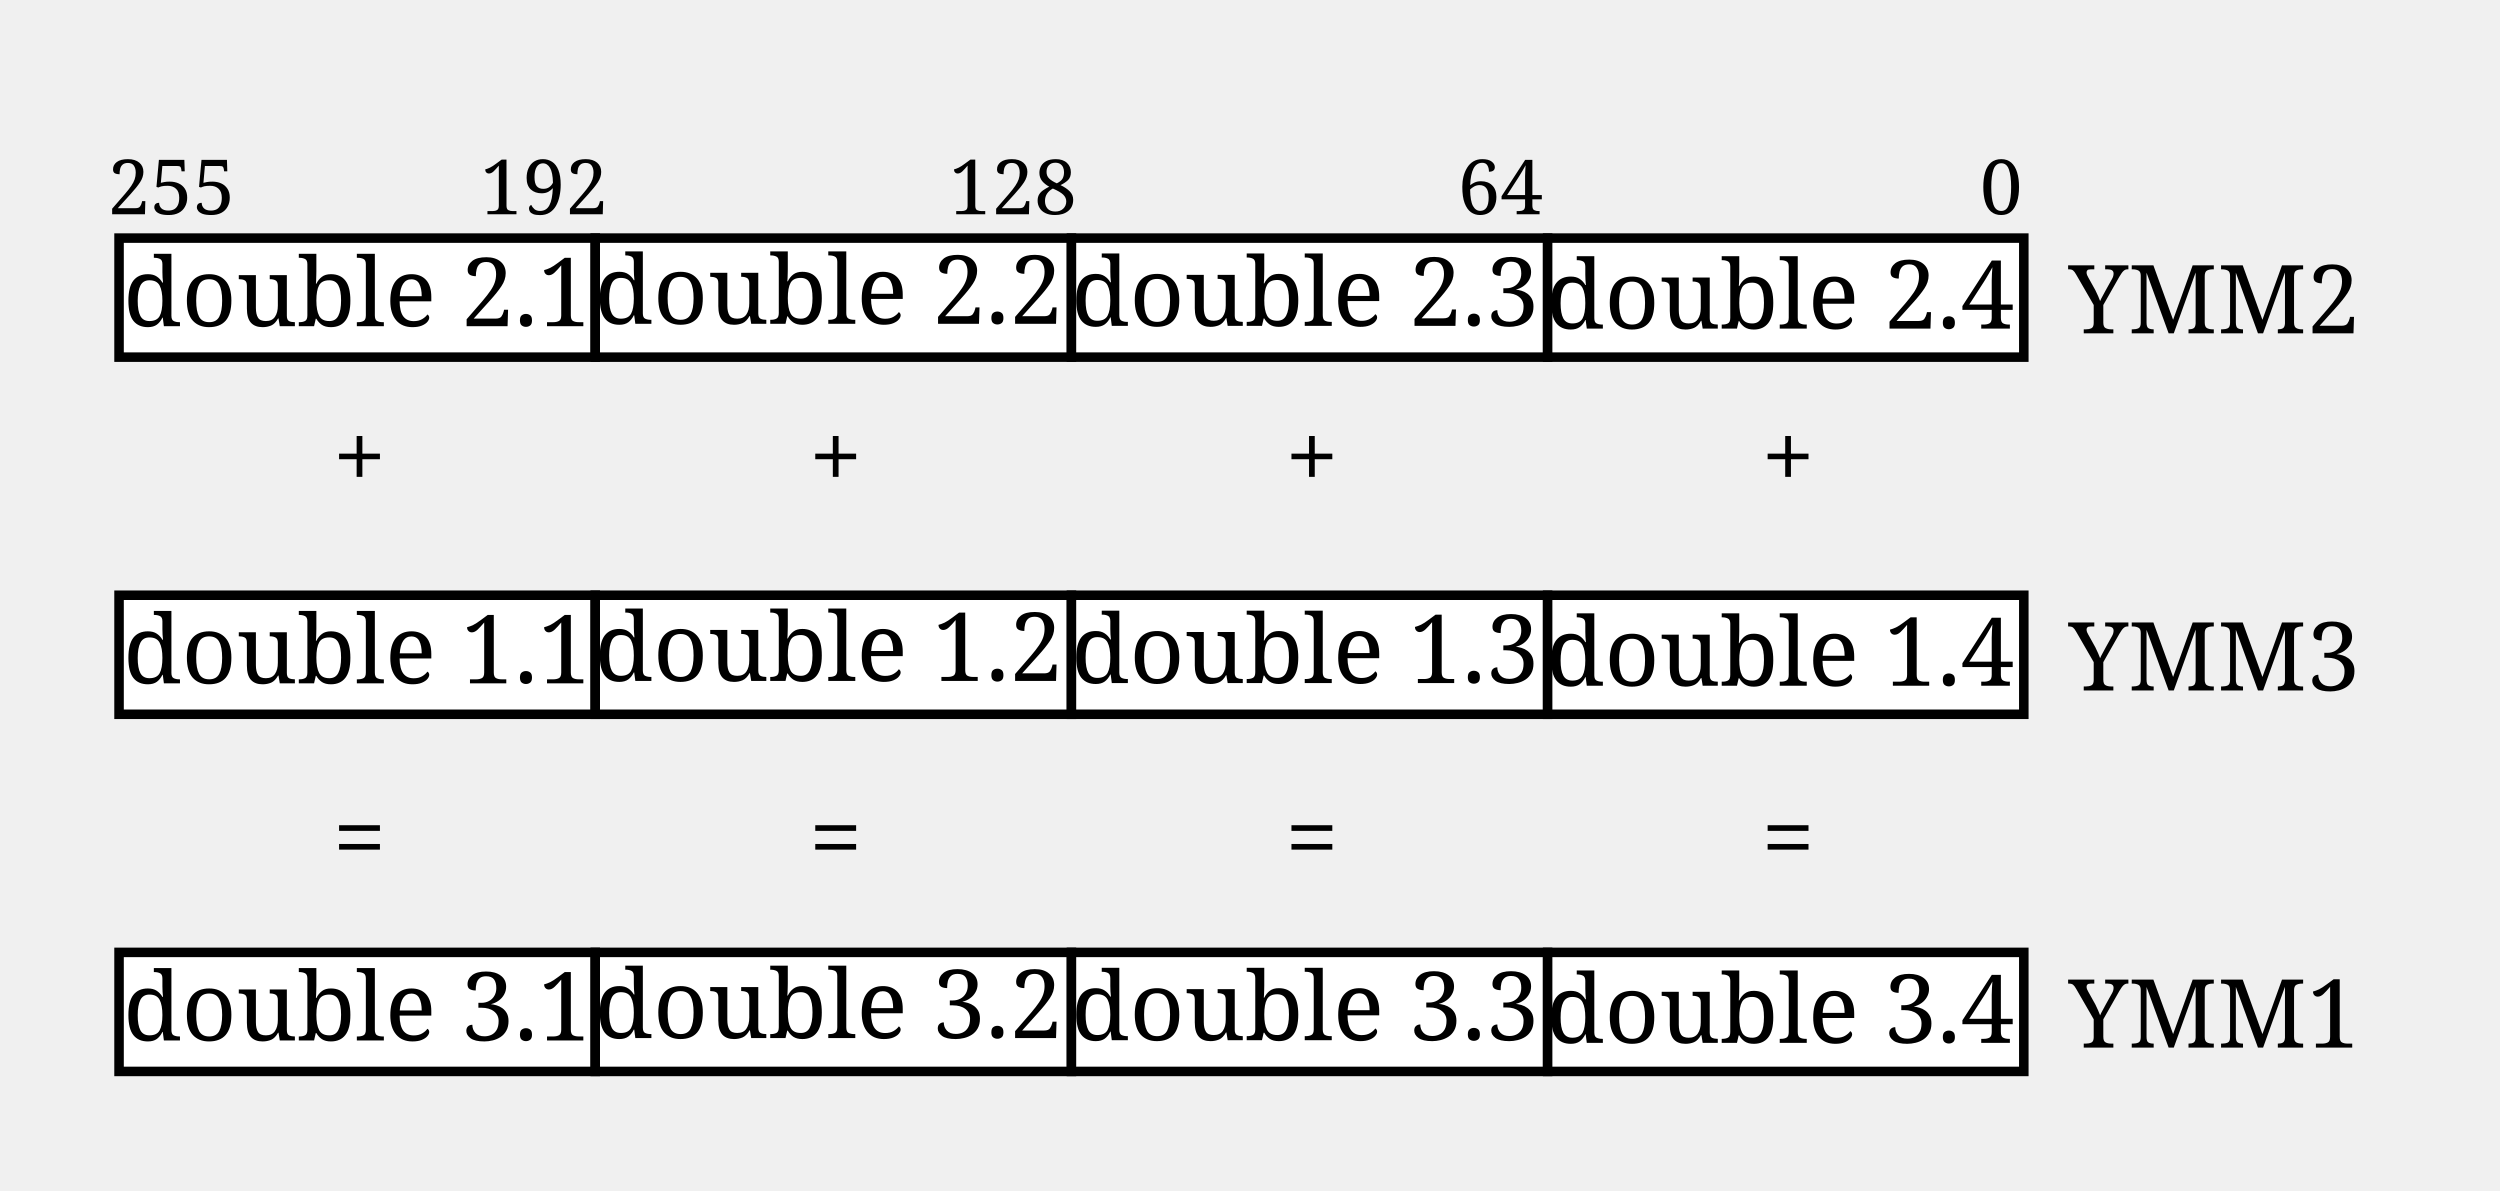
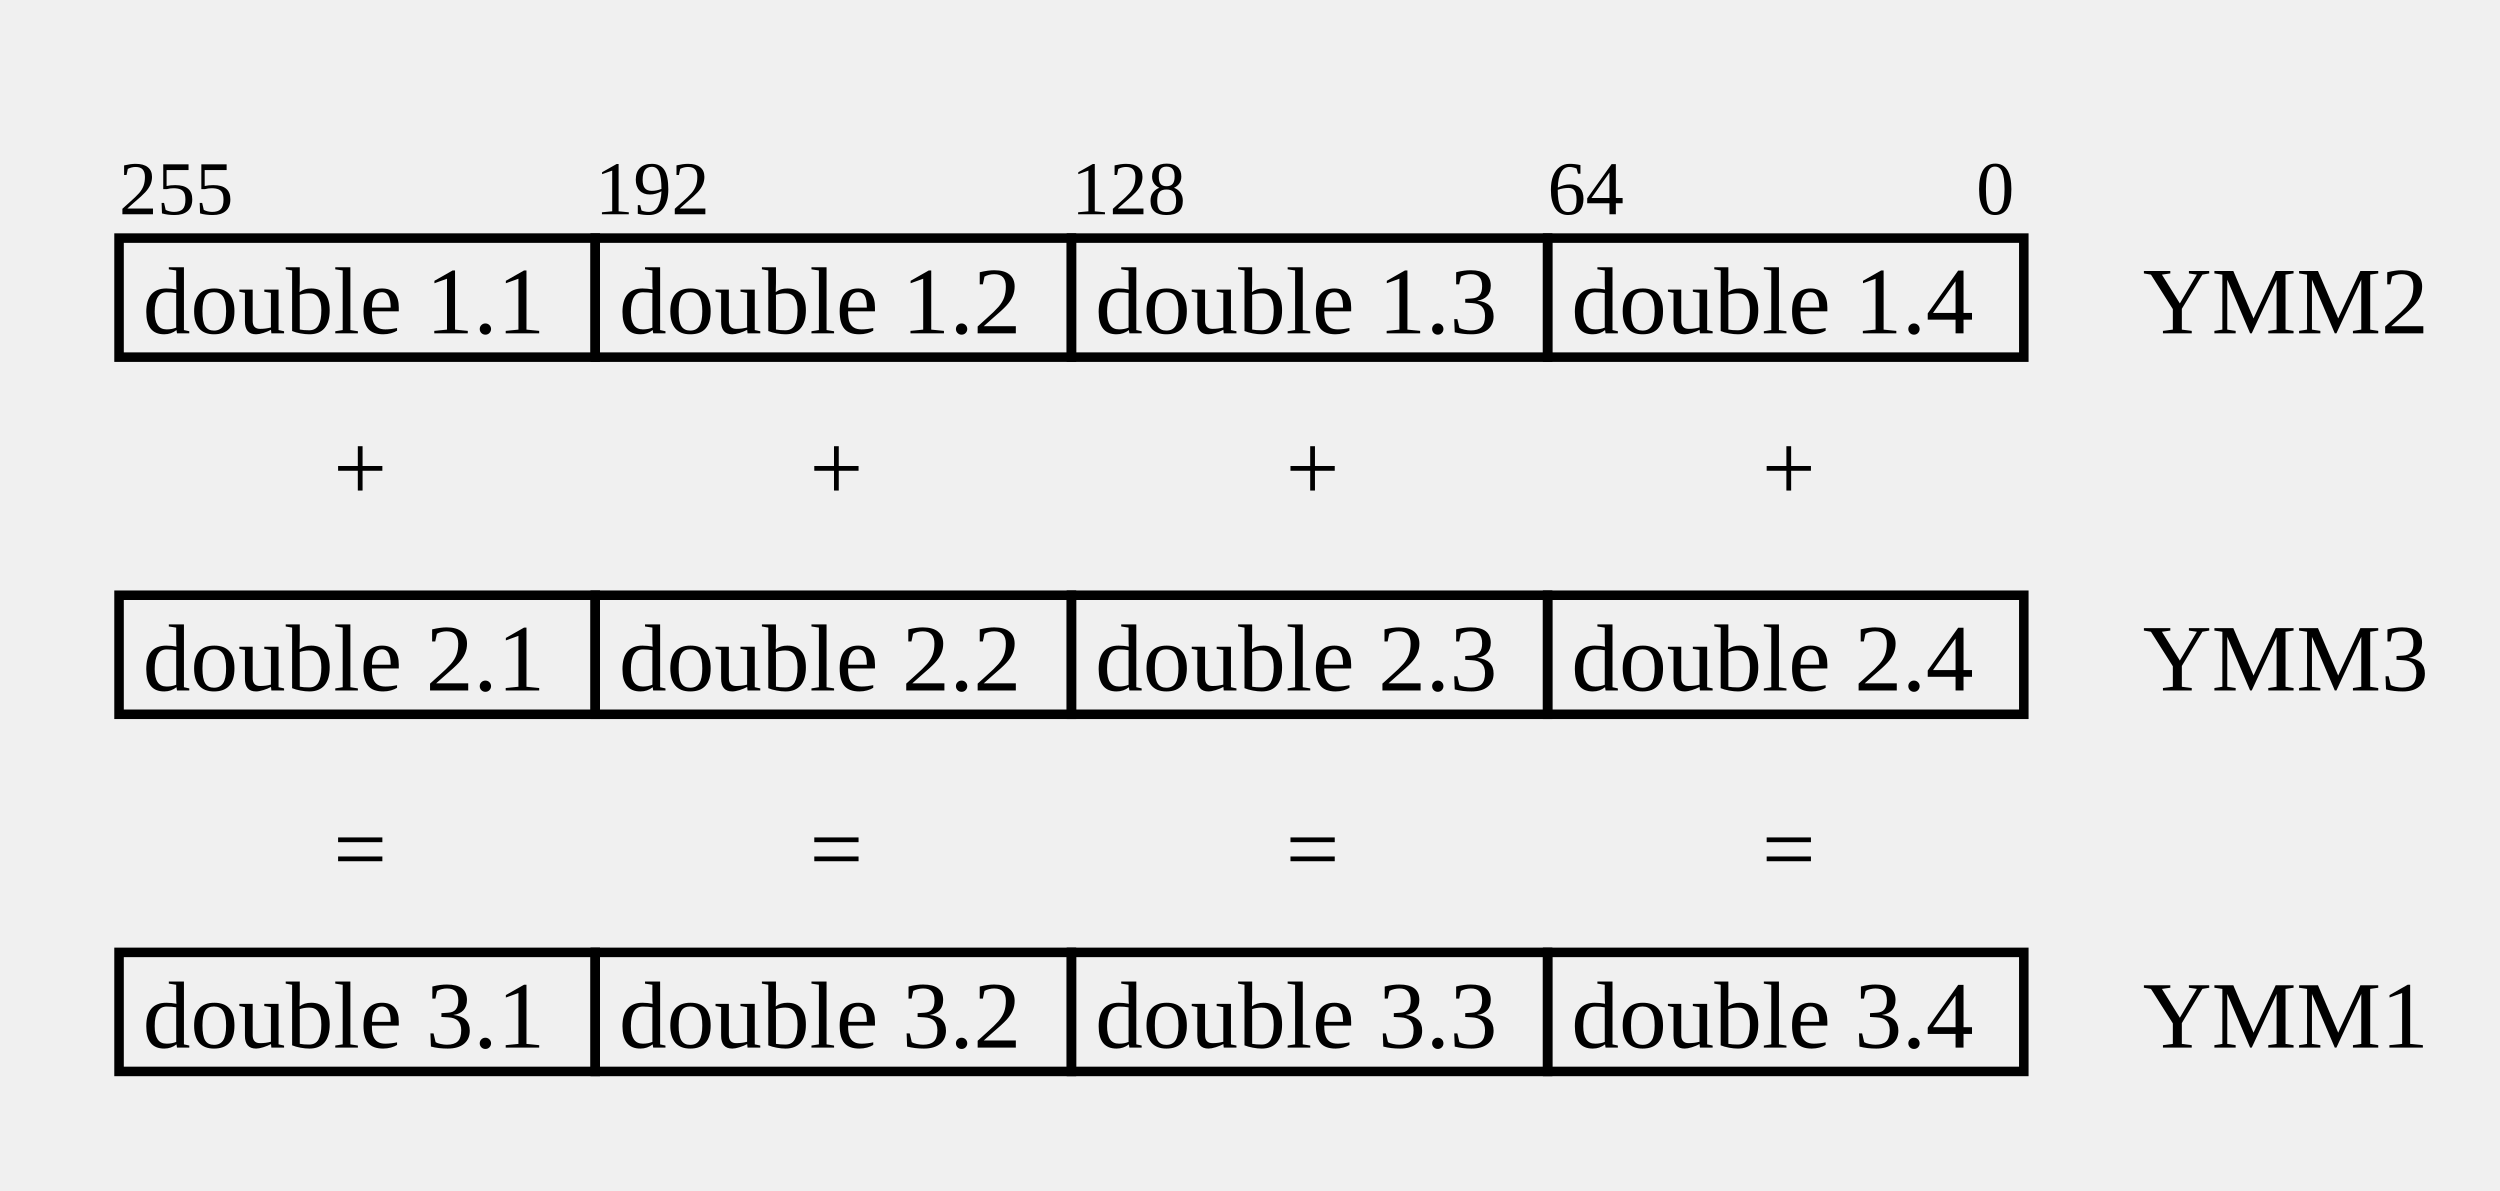
<svg xmlns="http://www.w3.org/2000/svg" width="525" height="250">
-   <g>
-     <text fill="#000000" stroke="#000000" stroke-width="0" stroke-dasharray="null" stroke-linejoin="null" stroke-linecap="null" x="36" y="45" font-size="16px" font-family="Serif" text-anchor="middle" xml:space="preserve" id="svg_3">255</text>
-     <g id="svg_20">
-       <rect id="svg_12" fill="#ffffff" stroke-width="2" stroke-dasharray="null" stroke-linejoin="null" stroke-linecap="null" x="25" y="125" width="100" height="25" stroke="#000000" />
-       <text id="svg_13" fill="#000000" stroke="#000000" stroke-width="0" stroke-dasharray="null" stroke-linejoin="null" stroke-linecap="null" x="75" y="143.5" font-size="20px" font-family="Serif" text-anchor="middle" xml:space="preserve">double 1.1</text>
-       <rect id="svg_14" fill="#ffffff" stroke-width="2" stroke-dasharray="null" stroke-linejoin="null" stroke-linecap="null" x="125" y="125" width="100" height="25" stroke="#000000" />
-       <text id="svg_15" fill="#000000" stroke="#000000" stroke-width="0" stroke-dasharray="null" stroke-linejoin="null" stroke-linecap="null" x="174" y="143" font-size="20px" font-family="Serif" text-anchor="middle" xml:space="preserve">double 1.2</text>
-       <rect id="svg_16" fill="#ffffff" stroke-width="2" stroke-dasharray="null" stroke-linejoin="null" stroke-linecap="null" x="225" y="125" width="100" height="25" stroke="#000000" />
-       <text id="svg_17" fill="#000000" stroke="#000000" stroke-width="0" stroke-dasharray="null" stroke-linejoin="null" stroke-linecap="null" x="274.062" y="143.438" font-size="20px" font-family="Serif" text-anchor="middle" xml:space="preserve">double 1.3</text>
-       <rect id="svg_18" fill="#ffffff" stroke-width="2" stroke-dasharray="null" stroke-linejoin="null" stroke-linecap="null" x="325" y="125" width="100" height="25" stroke="#000000" />
-       <text id="svg_19" fill="#000000" stroke="#000000" stroke-width="0" stroke-dasharray="null" stroke-linejoin="null" stroke-linecap="null" x="373.812" y="144" font-size="20px" font-family="Serif" text-anchor="middle" xml:space="preserve">double 1.4</text>
-     </g>
-     <g id="svg_21">
-       <rect fill="#ffffff" stroke-width="2" stroke-dasharray="null" stroke-linejoin="null" stroke-linecap="null" x="25" y="50" width="100" height="25" id="svg_1" stroke="#000000" />
-       <text fill="#000000" stroke="#000000" stroke-width="0" stroke-dasharray="null" stroke-linejoin="null" stroke-linecap="null" x="75" y="68.5" id="svg_2" font-size="20px" font-family="Serif" text-anchor="middle" xml:space="preserve">double 2.1</text>
-       <rect id="svg_4" fill="#ffffff" stroke-width="2" stroke-dasharray="null" stroke-linejoin="null" stroke-linecap="null" x="125" y="50" width="100" height="25" stroke="#000000" />
-       <text id="svg_5" fill="#000000" stroke="#000000" stroke-width="0" stroke-dasharray="null" stroke-linejoin="null" stroke-linecap="null" x="174" y="68" font-size="20px" font-family="Serif" text-anchor="middle" xml:space="preserve">double 2.2</text>
-       <rect id="svg_6" fill="#ffffff" stroke-width="2" stroke-dasharray="null" stroke-linejoin="null" stroke-linecap="null" x="225" y="50" width="100" height="25" stroke="#000000" />
-       <text id="svg_7" fill="#000000" stroke="#000000" stroke-width="0" stroke-dasharray="null" stroke-linejoin="null" stroke-linecap="null" x="274.062" y="68.438" font-size="20px" font-family="Serif" text-anchor="middle" xml:space="preserve">double 2.3</text>
-       <rect id="svg_8" fill="#ffffff" stroke-width="2" stroke-dasharray="null" stroke-linejoin="null" stroke-linecap="null" x="325" y="50" width="100" height="25" stroke="#000000" />
-       <text id="svg_9" fill="#000000" stroke="#000000" stroke-width="0" stroke-dasharray="null" stroke-linejoin="null" stroke-linecap="null" x="373.812" y="69" font-size="20px" font-family="Serif" text-anchor="middle" xml:space="preserve">double 2.4</text>
-     </g>
-     <g id="svg_22">
-       <rect id="svg_23" fill="#ffffff" stroke-width="2" stroke-dasharray="null" stroke-linejoin="null" stroke-linecap="null" x="25" y="200" width="100" height="25" stroke="#000000" />
-       <text id="svg_24" fill="#000000" stroke="#000000" stroke-width="0" stroke-dasharray="null" stroke-linejoin="null" stroke-linecap="null" x="75" y="218.5" font-size="20px" font-family="Serif" text-anchor="middle" xml:space="preserve">double 3.1</text>
-       <rect id="svg_25" fill="#ffffff" stroke-width="2" stroke-dasharray="null" stroke-linejoin="null" stroke-linecap="null" x="125" y="200" width="100" height="25" stroke="#000000" />
-       <text id="svg_26" fill="#000000" stroke="#000000" stroke-width="0" stroke-dasharray="null" stroke-linejoin="null" stroke-linecap="null" x="174" y="218" font-size="20px" font-family="Serif" text-anchor="middle" xml:space="preserve">double 3.2</text>
-       <rect id="svg_27" fill="#ffffff" stroke-width="2" stroke-dasharray="null" stroke-linejoin="null" stroke-linecap="null" x="225" y="200" width="100" height="25" stroke="#000000" />
-       <text id="svg_28" fill="#000000" stroke="#000000" stroke-width="0" stroke-dasharray="null" stroke-linejoin="null" stroke-linecap="null" x="274.062" y="218.438" font-size="20px" font-family="Serif" text-anchor="middle" xml:space="preserve">double 3.3</text>
-       <rect id="svg_29" fill="#ffffff" stroke-width="2" stroke-dasharray="null" stroke-linejoin="null" stroke-linecap="null" x="325" y="200" width="100" height="25" stroke="#000000" />
-       <text id="svg_30" fill="#000000" stroke="#000000" stroke-width="0" stroke-dasharray="null" stroke-linejoin="null" stroke-linecap="null" x="373.812" y="219" font-size="20px" font-family="Serif" text-anchor="middle" xml:space="preserve">double 3.4</text>
-     </g>
-     <text id="svg_31" fill="#000000" stroke="#000000" stroke-width="0" stroke-dasharray="null" stroke-linejoin="null" stroke-linecap="null" x="114.25" y="45" font-size="16px" font-family="Serif" text-anchor="middle" xml:space="preserve">192</text>
-     <text id="svg_32" fill="#000000" stroke="#000000" stroke-width="0" stroke-dasharray="null" stroke-linejoin="null" stroke-linecap="null" x="212.688" y="45" font-size="16px" font-family="Serif" text-anchor="middle" xml:space="preserve">128</text>
-     <text id="svg_33" fill="#000000" stroke="#000000" stroke-width="0" stroke-dasharray="null" stroke-linejoin="null" stroke-linecap="null" x="315.062" y="45" font-size="16px" font-family="Serif" text-anchor="middle" xml:space="preserve">64</text>
-     <text id="svg_34" fill="#000000" stroke="#000000" stroke-width="0" stroke-dasharray="null" stroke-linejoin="null" stroke-linecap="null" x="420.25" y="45" font-size="16px" font-family="Serif" text-anchor="middle" xml:space="preserve">0</text>
-     <g id="svg_38">
-       <text fill="#000000" stroke="#000000" stroke-width="0" stroke-dasharray="null" stroke-linejoin="null" stroke-linecap="null" x="75.5" y="103" id="svg_11" font-size="20px" font-family="Serif" text-anchor="middle" xml:space="preserve">+</text>
-       <text fill="#000000" stroke="#000000" stroke-width="0" stroke-dasharray="null" stroke-linejoin="null" stroke-linecap="null" x="175.5" y="103" font-size="20px" font-family="Serif" text-anchor="middle" xml:space="preserve" id="svg_35">+</text>
-       <text fill="#000000" stroke="#000000" stroke-width="0" stroke-dasharray="null" stroke-linejoin="null" stroke-linecap="null" x="275.5" y="103" font-size="20px" font-family="Serif" text-anchor="middle" xml:space="preserve" id="svg_36">+</text>
-       <text fill="#000000" stroke="#000000" stroke-width="0" stroke-dasharray="null" stroke-linejoin="null" stroke-linecap="null" x="375.5" y="103" font-size="20px" font-family="Serif" text-anchor="middle" xml:space="preserve" id="svg_37">+</text>
-     </g>
-     <g id="svg_39">
-       <text fill="#000000" stroke="#000000" stroke-width="0" stroke-dasharray="null" stroke-linejoin="null" stroke-linecap="null" x="75.5" y="183" font-size="20px" font-family="Serif" text-anchor="middle" xml:space="preserve" id="svg_40">=</text>
-       <text fill="#000000" stroke="#000000" stroke-width="0" stroke-dasharray="null" stroke-linejoin="null" stroke-linecap="null" x="175.5" y="183" font-size="20px" font-family="Serif" text-anchor="middle" xml:space="preserve" id="svg_41">=</text>
-       <text fill="#000000" stroke="#000000" stroke-width="0" stroke-dasharray="null" stroke-linejoin="null" stroke-linecap="null" x="275.5" y="183" font-size="20px" font-family="Serif" text-anchor="middle" xml:space="preserve" id="svg_42">=</text>
-       <text fill="#000000" stroke="#000000" stroke-width="0" stroke-dasharray="null" stroke-linejoin="null" stroke-linecap="null" x="375.5" y="183" font-size="20px" font-family="Serif" text-anchor="middle" xml:space="preserve" id="svg_43">=</text>
-     </g>
-     <text xml:space="preserve" text-anchor="middle" font-family="Serif" font-size="20px" id="svg_10" y="70" x="465" stroke-linecap="null" stroke-linejoin="null" stroke-dasharray="null" stroke-width="0" stroke="#000000" fill="#000000">YMM2</text>
-     <text id="svg_44" xml:space="preserve" text-anchor="middle" font-family="Serif" font-size="20px" y="145" x="465" stroke-linecap="null" stroke-linejoin="null" stroke-dasharray="null" stroke-width="0" stroke="#000000" fill="#000000">YMM3</text>
-     <text id="svg_45" xml:space="preserve" text-anchor="middle" font-family="Serif" font-size="20px" y="220" x="465" stroke-linecap="null" stroke-linejoin="null" stroke-dasharray="null" stroke-width="0" stroke="#000000" fill="#000000">YMM1</text>
+   <defs>
+     <style type="text/css">
+     
+     text {
+       fill: #000000;
+       stroke: #000000;
+       stroke-width: 0;
+       font-size: 20px;
+     }
+     text.small {
+       font-size: 16px;
+     }
+     rect {
+       fill: #ffffff;
+       fill-opacity: 0;
+       stroke: #000000;
+       stroke-width: 2px;
+     }
+     
+     </style>
+   </defs>
+   <g transform="translate(450,70)">
+     <text y="0">YMM2</text>
+     <text y="75">YMM3</text>
+     <text y="150">YMM1</text>
+   </g>
+   <g transform="translate(25,45)">
+     <text x="0" class="small">255</text>
+     <text x="100" class="small">192</text>
+     <text x="200" class="small">128</text>
+     <text x="300" class="small">64</text>
+     <text x="390" class="small">0</text>
+   </g>
+   <g transform="translate(25,50)">
+     <rect x="0" width="100" height="25" />
+     <rect x="100" width="100" height="25" />
+     <rect x="200" width="100" height="25" />
+     <rect x="300" width="100" height="25" />
+     <text x="5" y="20">double 1.1</text>
+     <text x="105" y="20">double 1.2</text>
+     <text x="205" y="20">double 1.3</text>
+     <text x="305" y="20">double 1.4</text>
+   </g>
+   <g transform="translate(70,105)">
+     <text x="0">+</text>
+     <text x="100">+</text>
+     <text x="200">+</text>
+     <text x="300">+</text>
+   </g>
+   <g transform="translate(25,125)">
+     <rect x="0" width="100" height="25" />
+     <rect x="100" width="100" height="25" />
+     <rect x="200" width="100" height="25" />
+     <rect x="300" width="100" height="25" />
+     <text x="5" y="20">double 2.1</text>
+     <text x="105" y="20">double 2.2</text>
+     <text x="205" y="20">double 2.3</text>
+     <text x="305" y="20">double 2.4</text>
+   </g>
+   <g transform="translate(70,185)">
+     <text x="0">=</text>
+     <text x="100">=</text>
+     <text x="200">=</text>
+     <text x="300">=</text>
+   </g>
+   <g transform="translate(25,200)">
+     <rect x="0" width="100" height="25" />
+     <rect x="100" width="100" height="25" />
+     <rect x="200" width="100" height="25" />
+     <rect x="300" width="100" height="25" />
+     <text x="5" y="20">double 3.1</text>
+     <text x="105" y="20">double 3.2</text>
+     <text x="205" y="20">double 3.3</text>
+     <text x="305" y="20">double 3.4</text>
  </g>
</svg>
